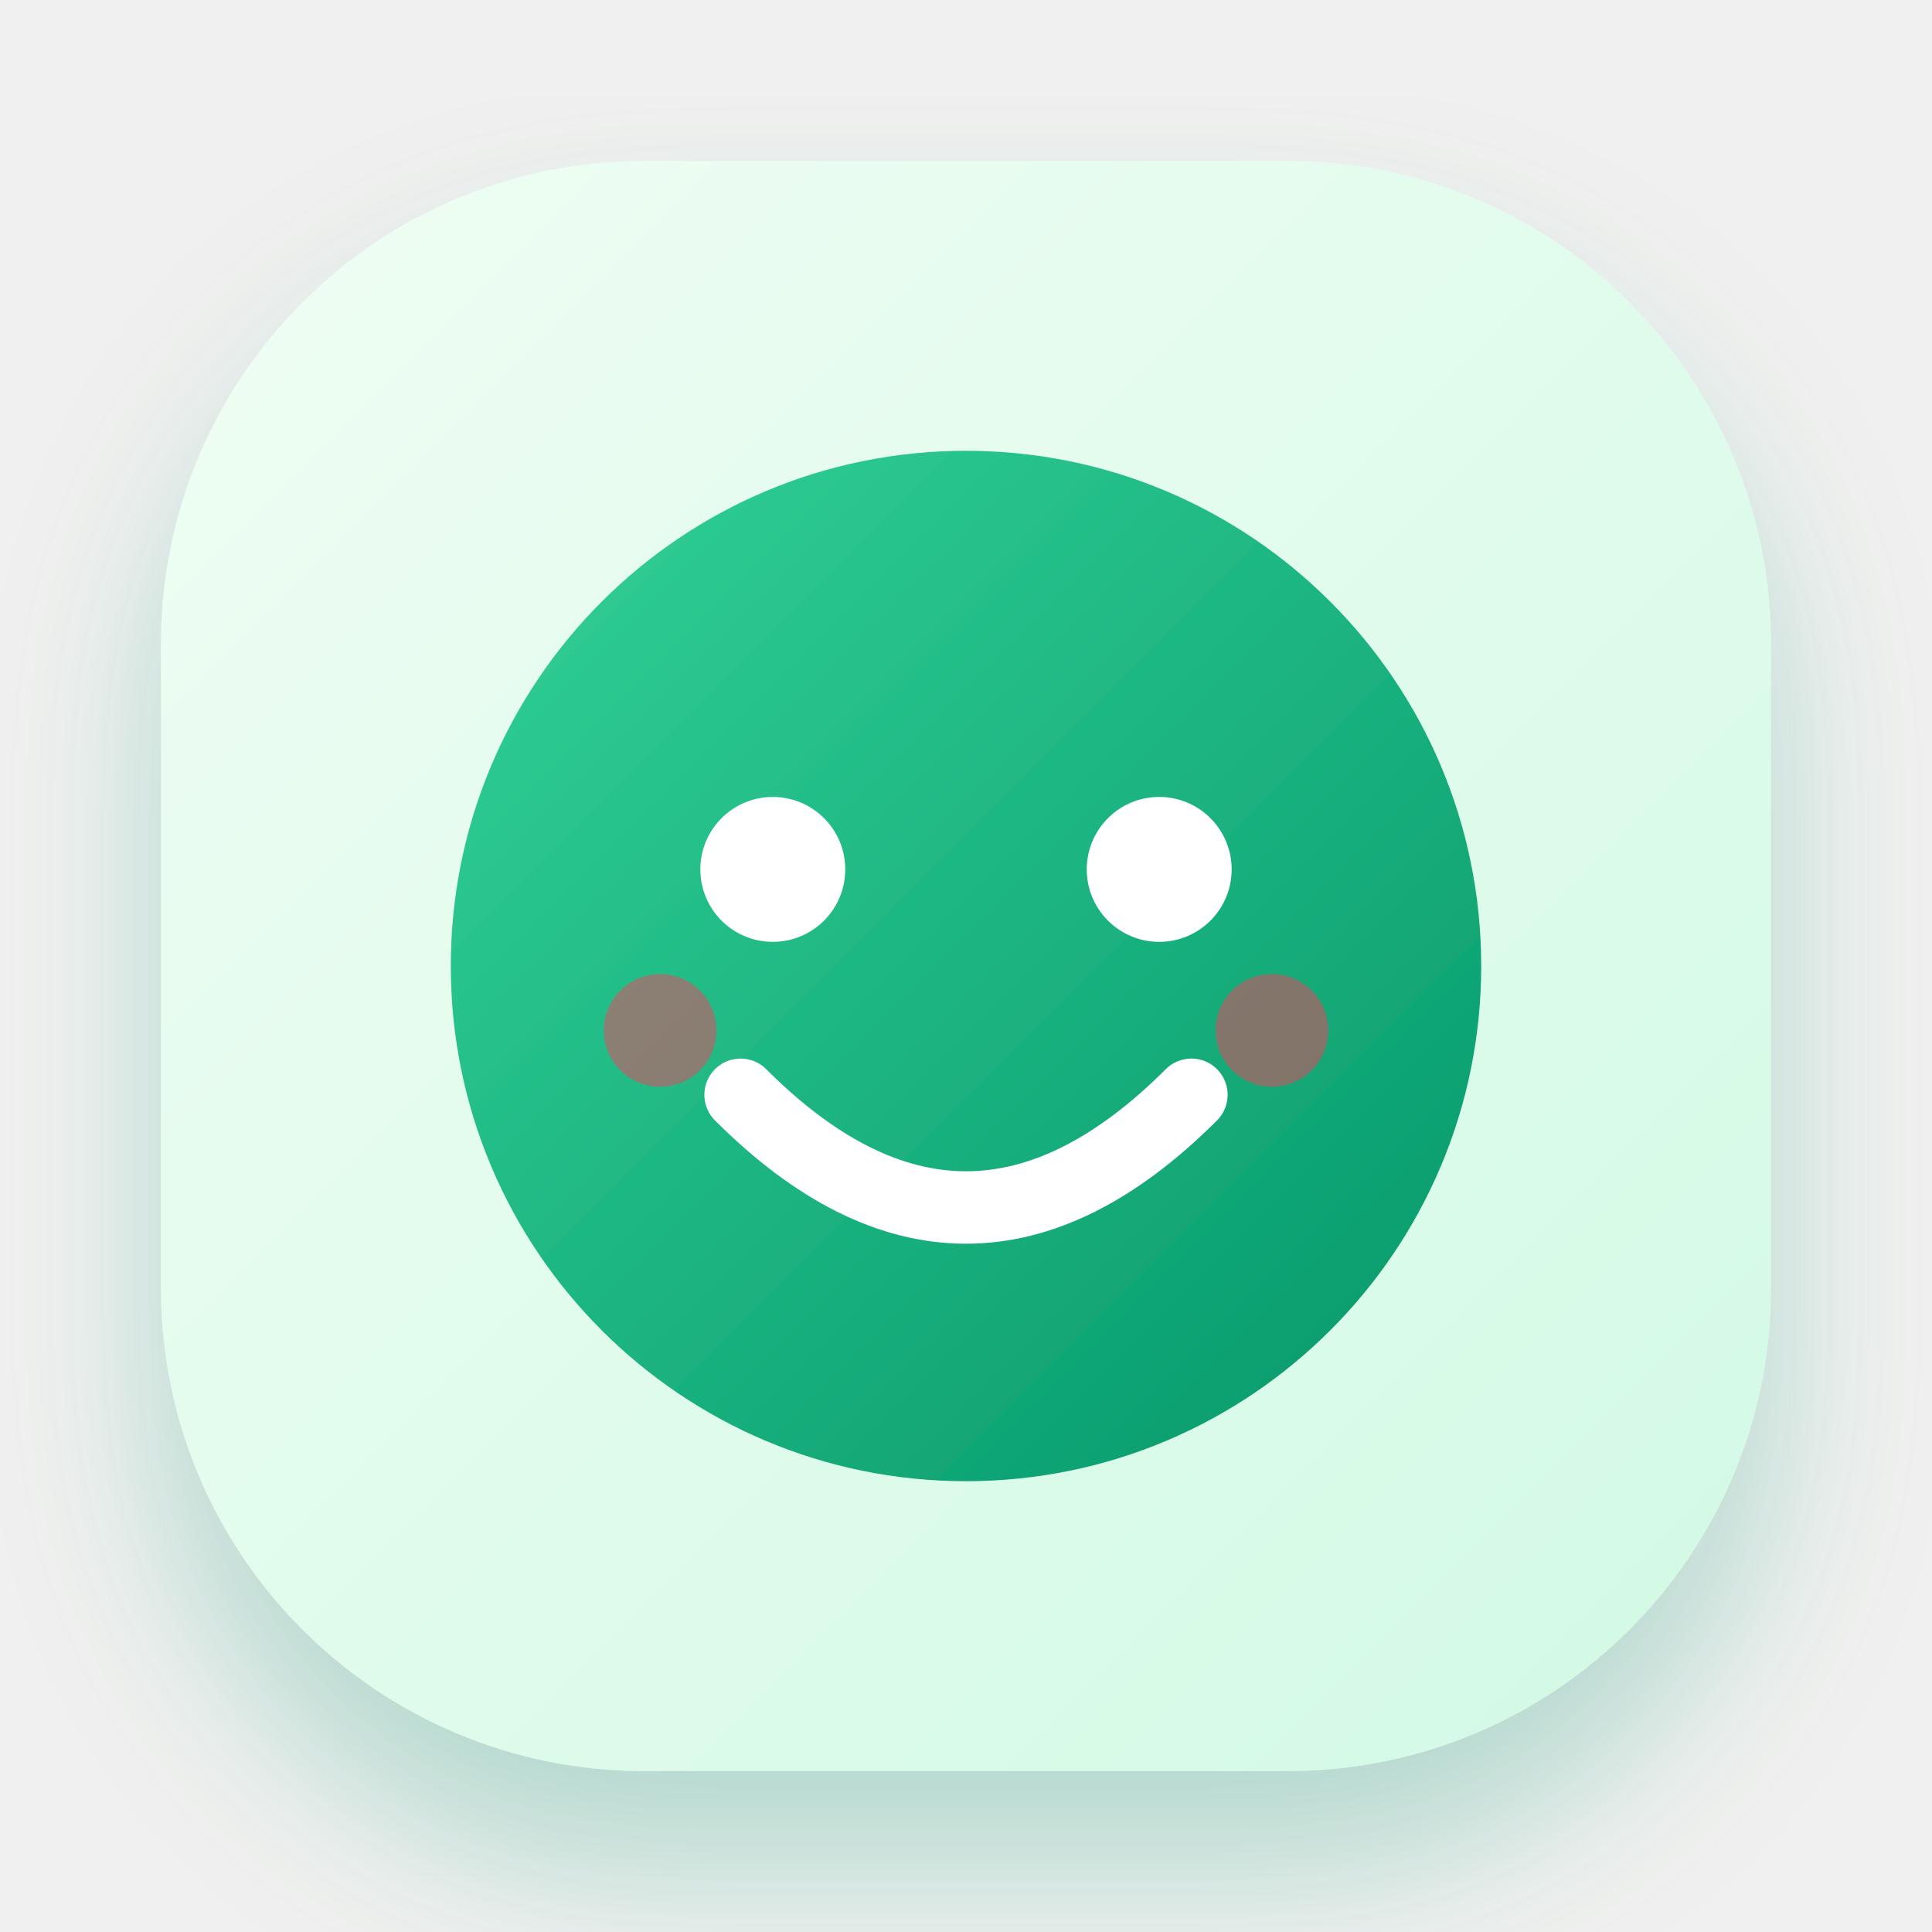
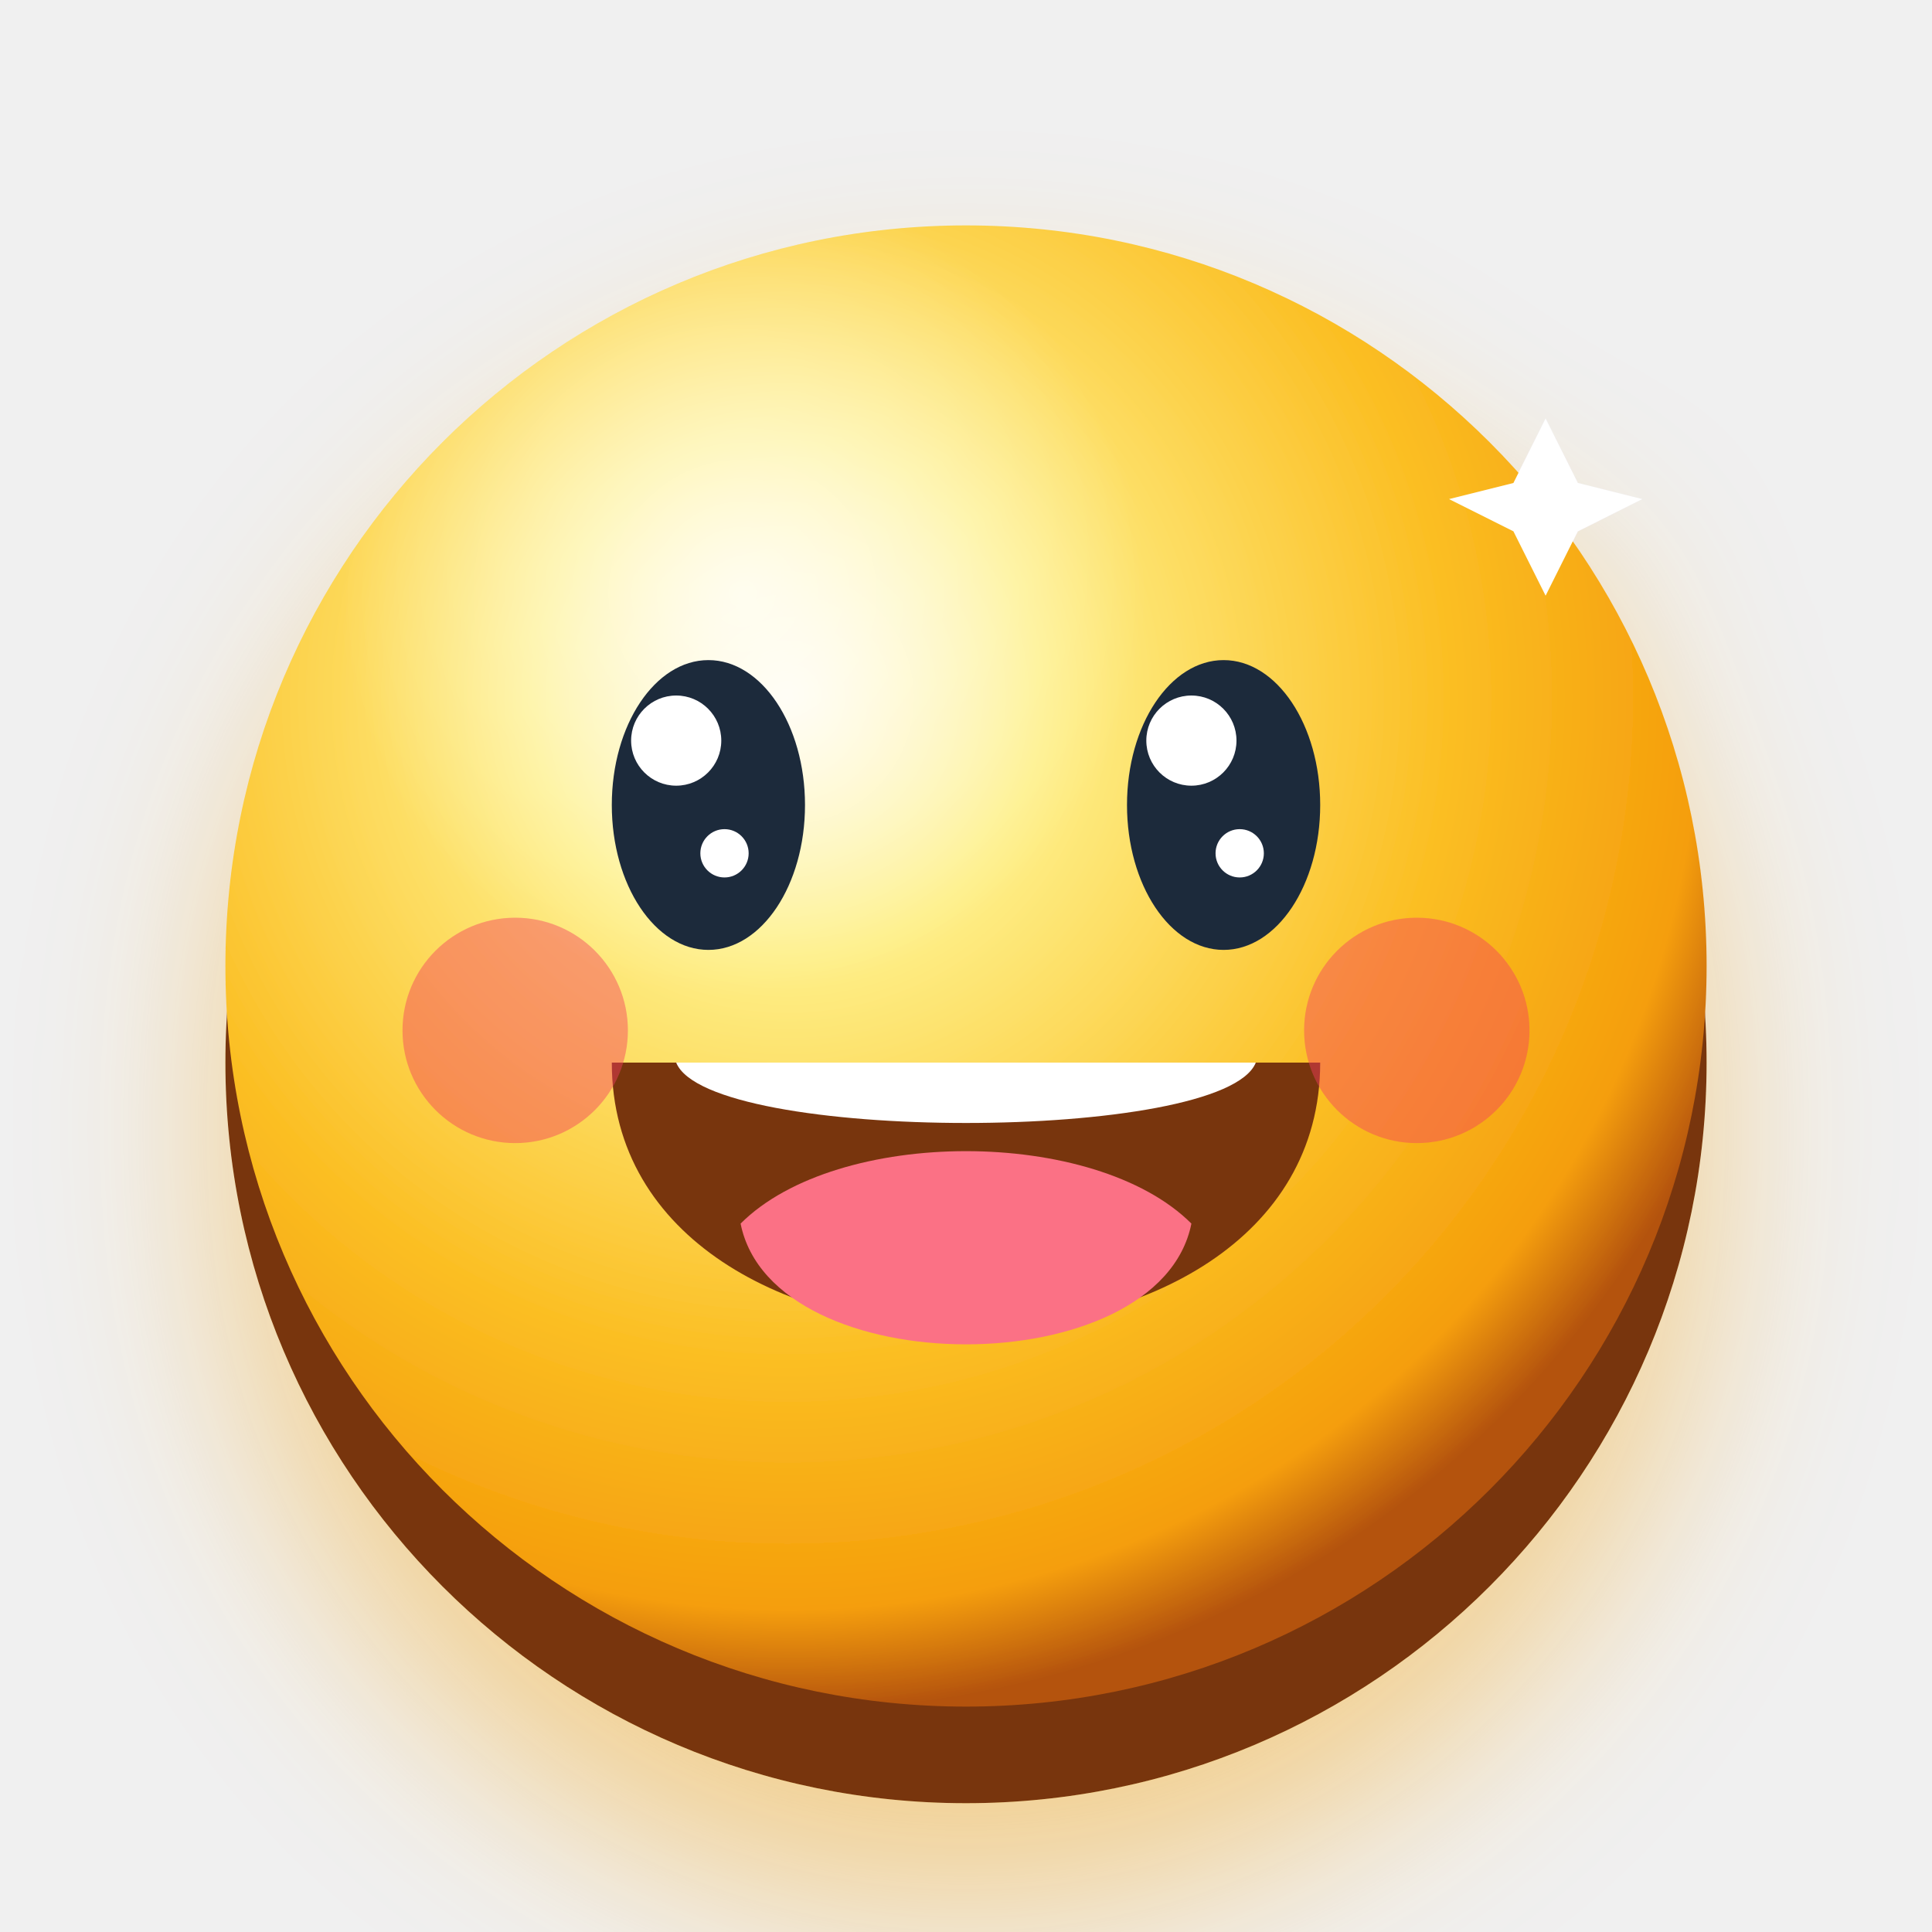
<svg xmlns="http://www.w3.org/2000/svg" viewBox="0 0 120 120" width="100%" height="100%">
  <defs>
    <filter id="sm-shadow" x="-20%" y="-20%" width="150%" height="150%">
-       <feDropShadow dx="0" dy="6" stdDeviation="5" flood-color="#059669" flood-opacity="0.25" />
+       <feDropShadow dx="0" dy="7" stdDeviation="6" flood-color="#f59e0b" flood-opacity="0.4" />
    </filter>
-     <linearGradient id="bg-bubble-green" x1="0%" y1="0%" x2="100%" y2="100%">
-       <stop offset="0%" stop-color="#f0fdf4" />
-       <stop offset="100%" stop-color="#d1fae5" />
-     </linearGradient>
-     <linearGradient id="smile-grad" x1="0%" y1="0%" x2="100%" y2="100%">
-       <stop offset="0%" stop-color="#34d399" />
-       <stop offset="100%" stop-color="#059669" />
-     </linearGradient>
+     <radialGradient id="sm-face" cx="38%" cy="32%" r="68%">
+       <stop offset="0%" stop-color="#fffbeb" />
+       <stop offset="25%" stop-color="#fef08a" />
+       <stop offset="65%" stop-color="#fbbf24" />
+       <stop offset="90%" stop-color="#f59e0b" />
+       <stop offset="100%" stop-color="#b45309" />
+     </radialGradient>
+     <radialGradient id="sm-gloss" cx="35%" cy="25%" r="45%">
+       <stop offset="0%" stop-color="#ffffff" stop-opacity="0.75" />
+       <stop offset="60%" stop-color="#ffffff" stop-opacity="0" />
+     </radialGradient>
  </defs>
  <g filter="url(#sm-shadow)">
-     <rect x="10" y="10" width="100" height="100" rx="30" fill="url(#bg-bubble-green)" />
-     <circle cx="60" cy="60" r="32" fill="url(#smile-grad)" />
-     <circle cx="48" cy="54" r="4.5" fill="#ffffff" />
-     <circle cx="72" cy="54" r="4.5" fill="#ffffff" />
-     <path d="M46 68 Q60 82 74 68" fill="none" stroke="#ffffff" stroke-width="4.5" stroke-linecap="round" />
-     <circle cx="41" cy="64" r="3.5" fill="#f43f5e" opacity="0.5" />
-     <circle cx="79" cy="64" r="3.5" fill="#f43f5e" opacity="0.5" />
+     <circle cx="60" cy="66" r="46" fill="#78350f" />
+     <circle cx="60" cy="60" r="46" fill="url(#sm-face)" />
+     <circle cx="60" cy="60" r="46" fill="url(#sm-gloss)" />
+     <ellipse cx="44" cy="50" rx="6" ry="9" fill="#1e293b" />
+     <circle cx="42" cy="46" r="2.8" fill="#ffffff" />
+     <circle cx="45" cy="53" r="1.5" fill="#ffffff" />
+     <ellipse cx="76" cy="50" rx="6" ry="9" fill="#1e293b" />
+     <circle cx="74" cy="46" r="2.8" fill="#ffffff" />
+     <circle cx="77" cy="53" r="1.5" fill="#ffffff" />
+     <path d="M38 66 C38 88 82 88 82 66 Z" fill="#78350f" />
+     <path d="M46 76 C52 70 68 70 74 76 C72 86 48 86 46 76 Z" fill="#fb7185" />
+     <path d="M42 66 H78 C76 71 44 71 42 66 Z" fill="#ffffff" />
+     <circle cx="32" cy="64" r="7" fill="#f43f5e" opacity="0.45" />
+     <circle cx="88" cy="64" r="7" fill="#f43f5e" opacity="0.45" />
+     <polygon points="96,26 98,30 102,31 98,33 96,37 94,33 90,31 94,30" fill="#ffffff" />
  </g>
</svg>
